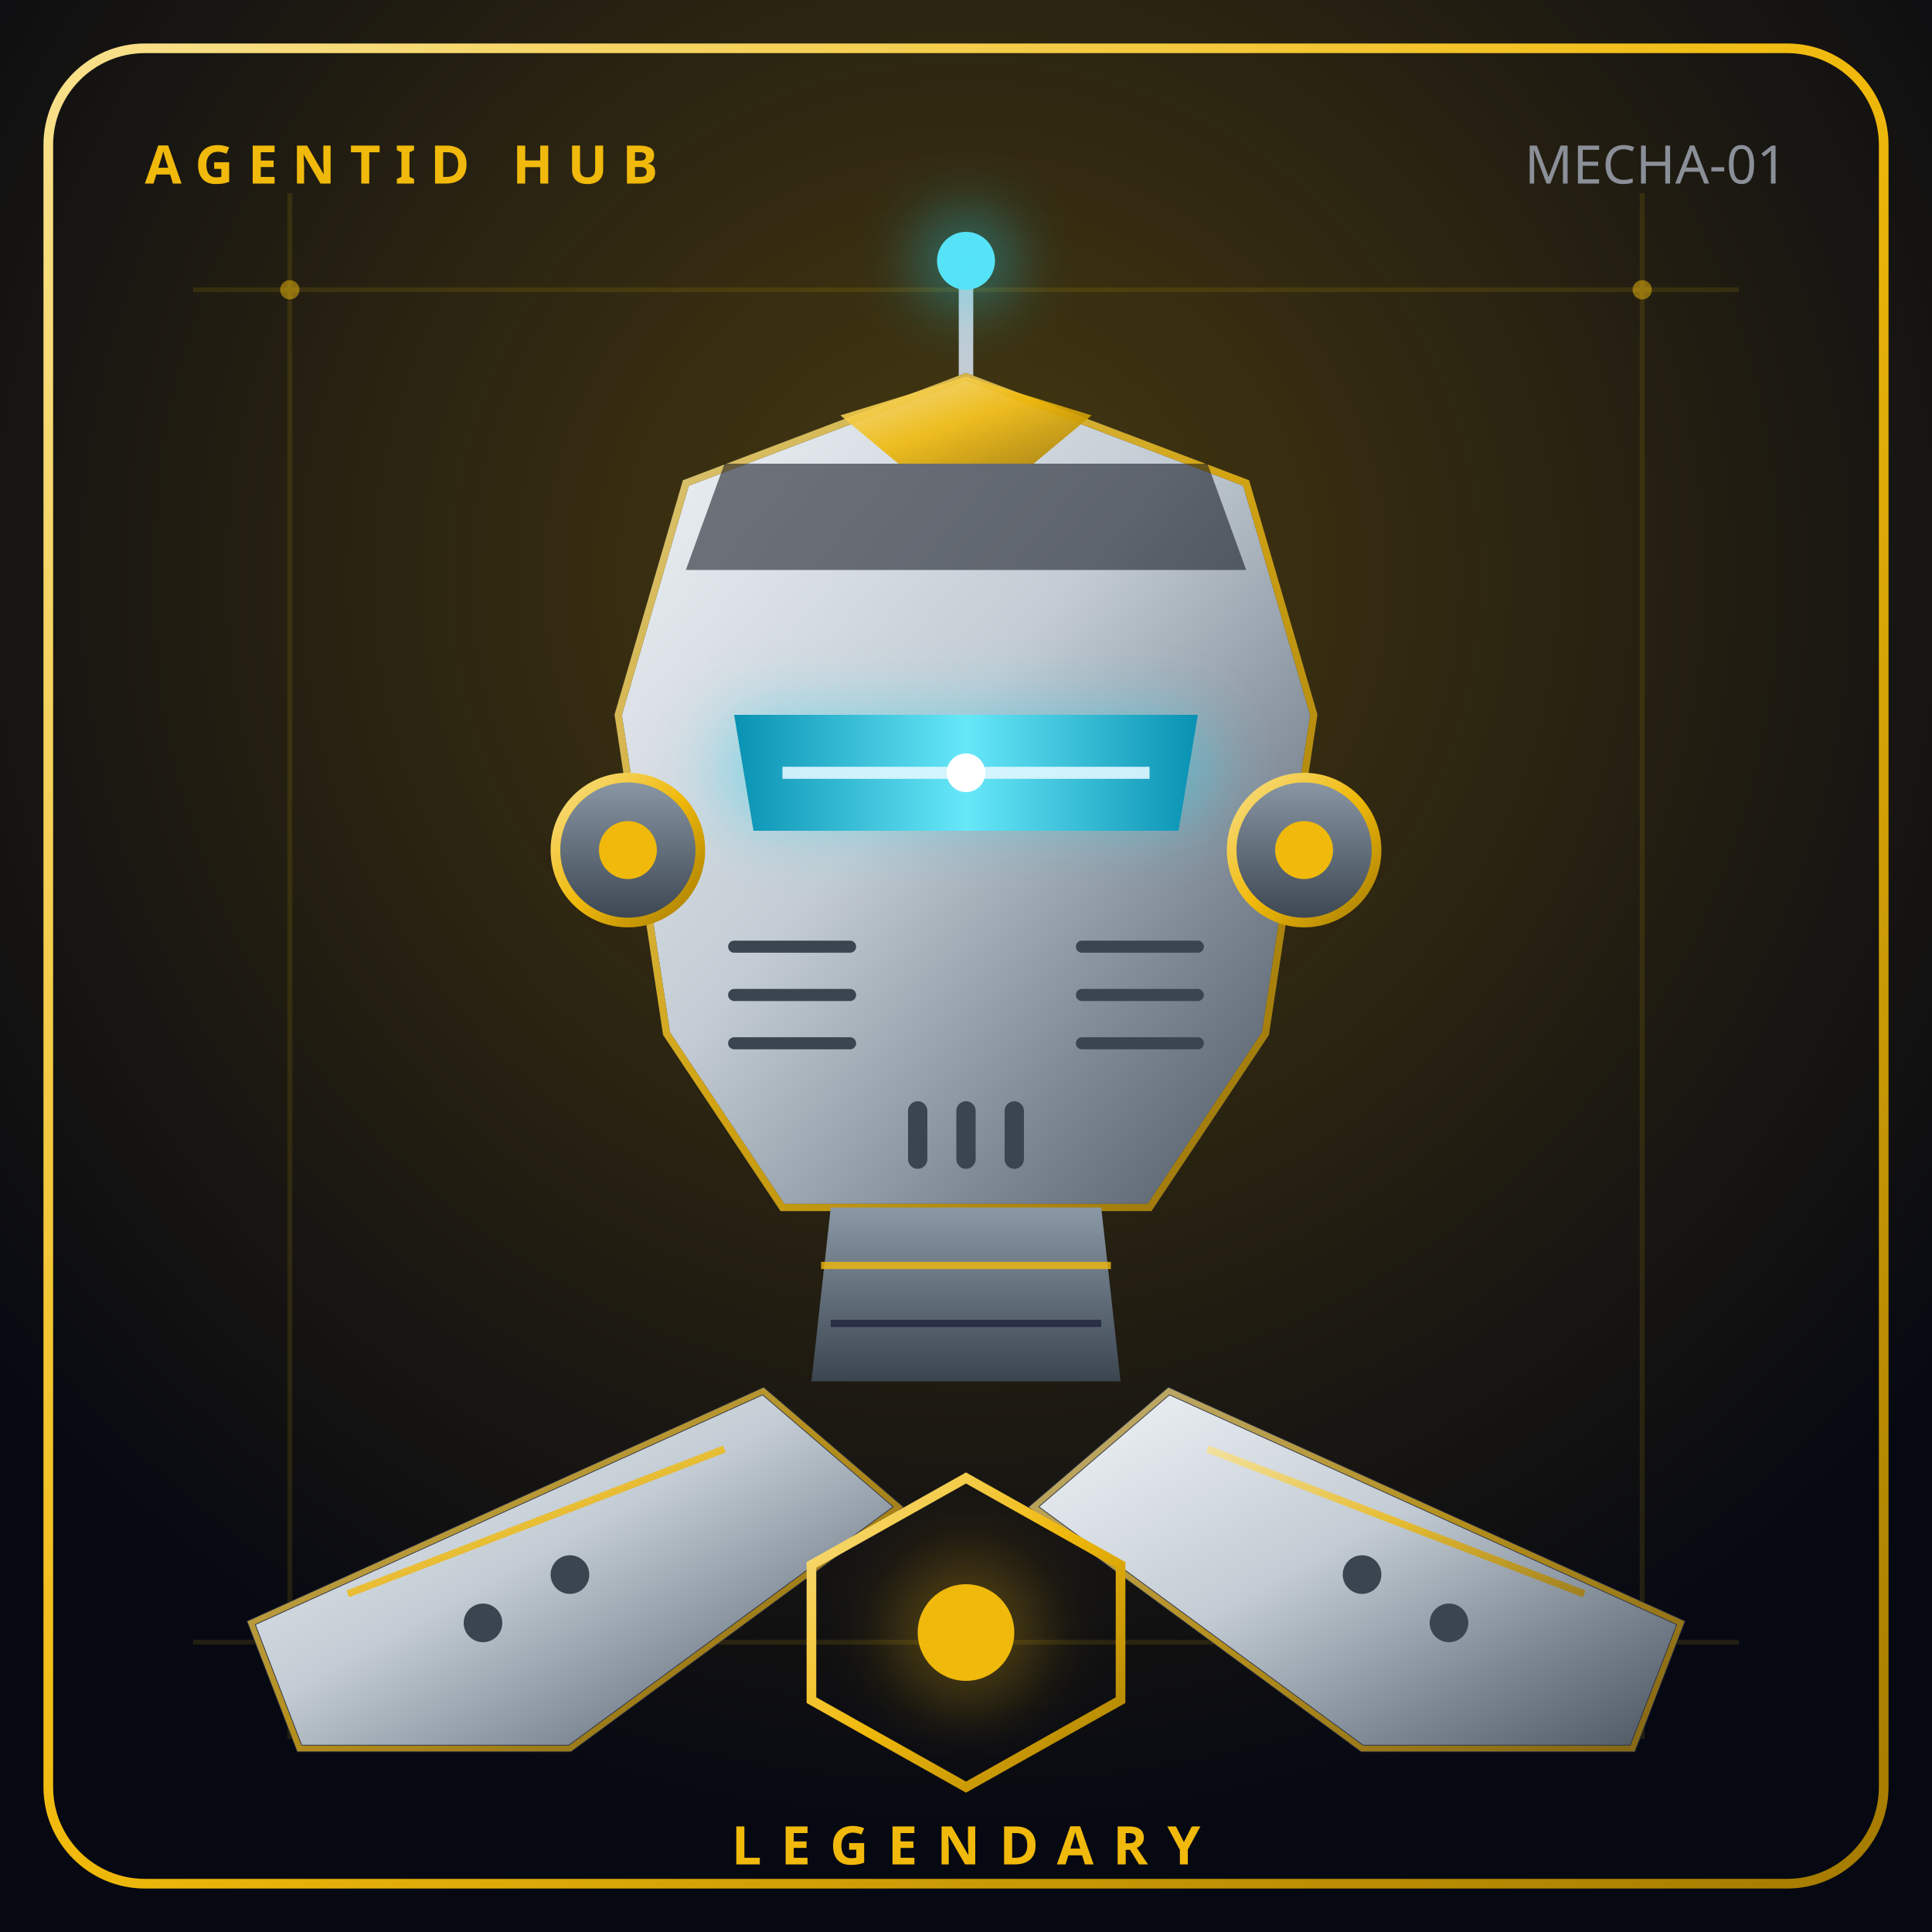
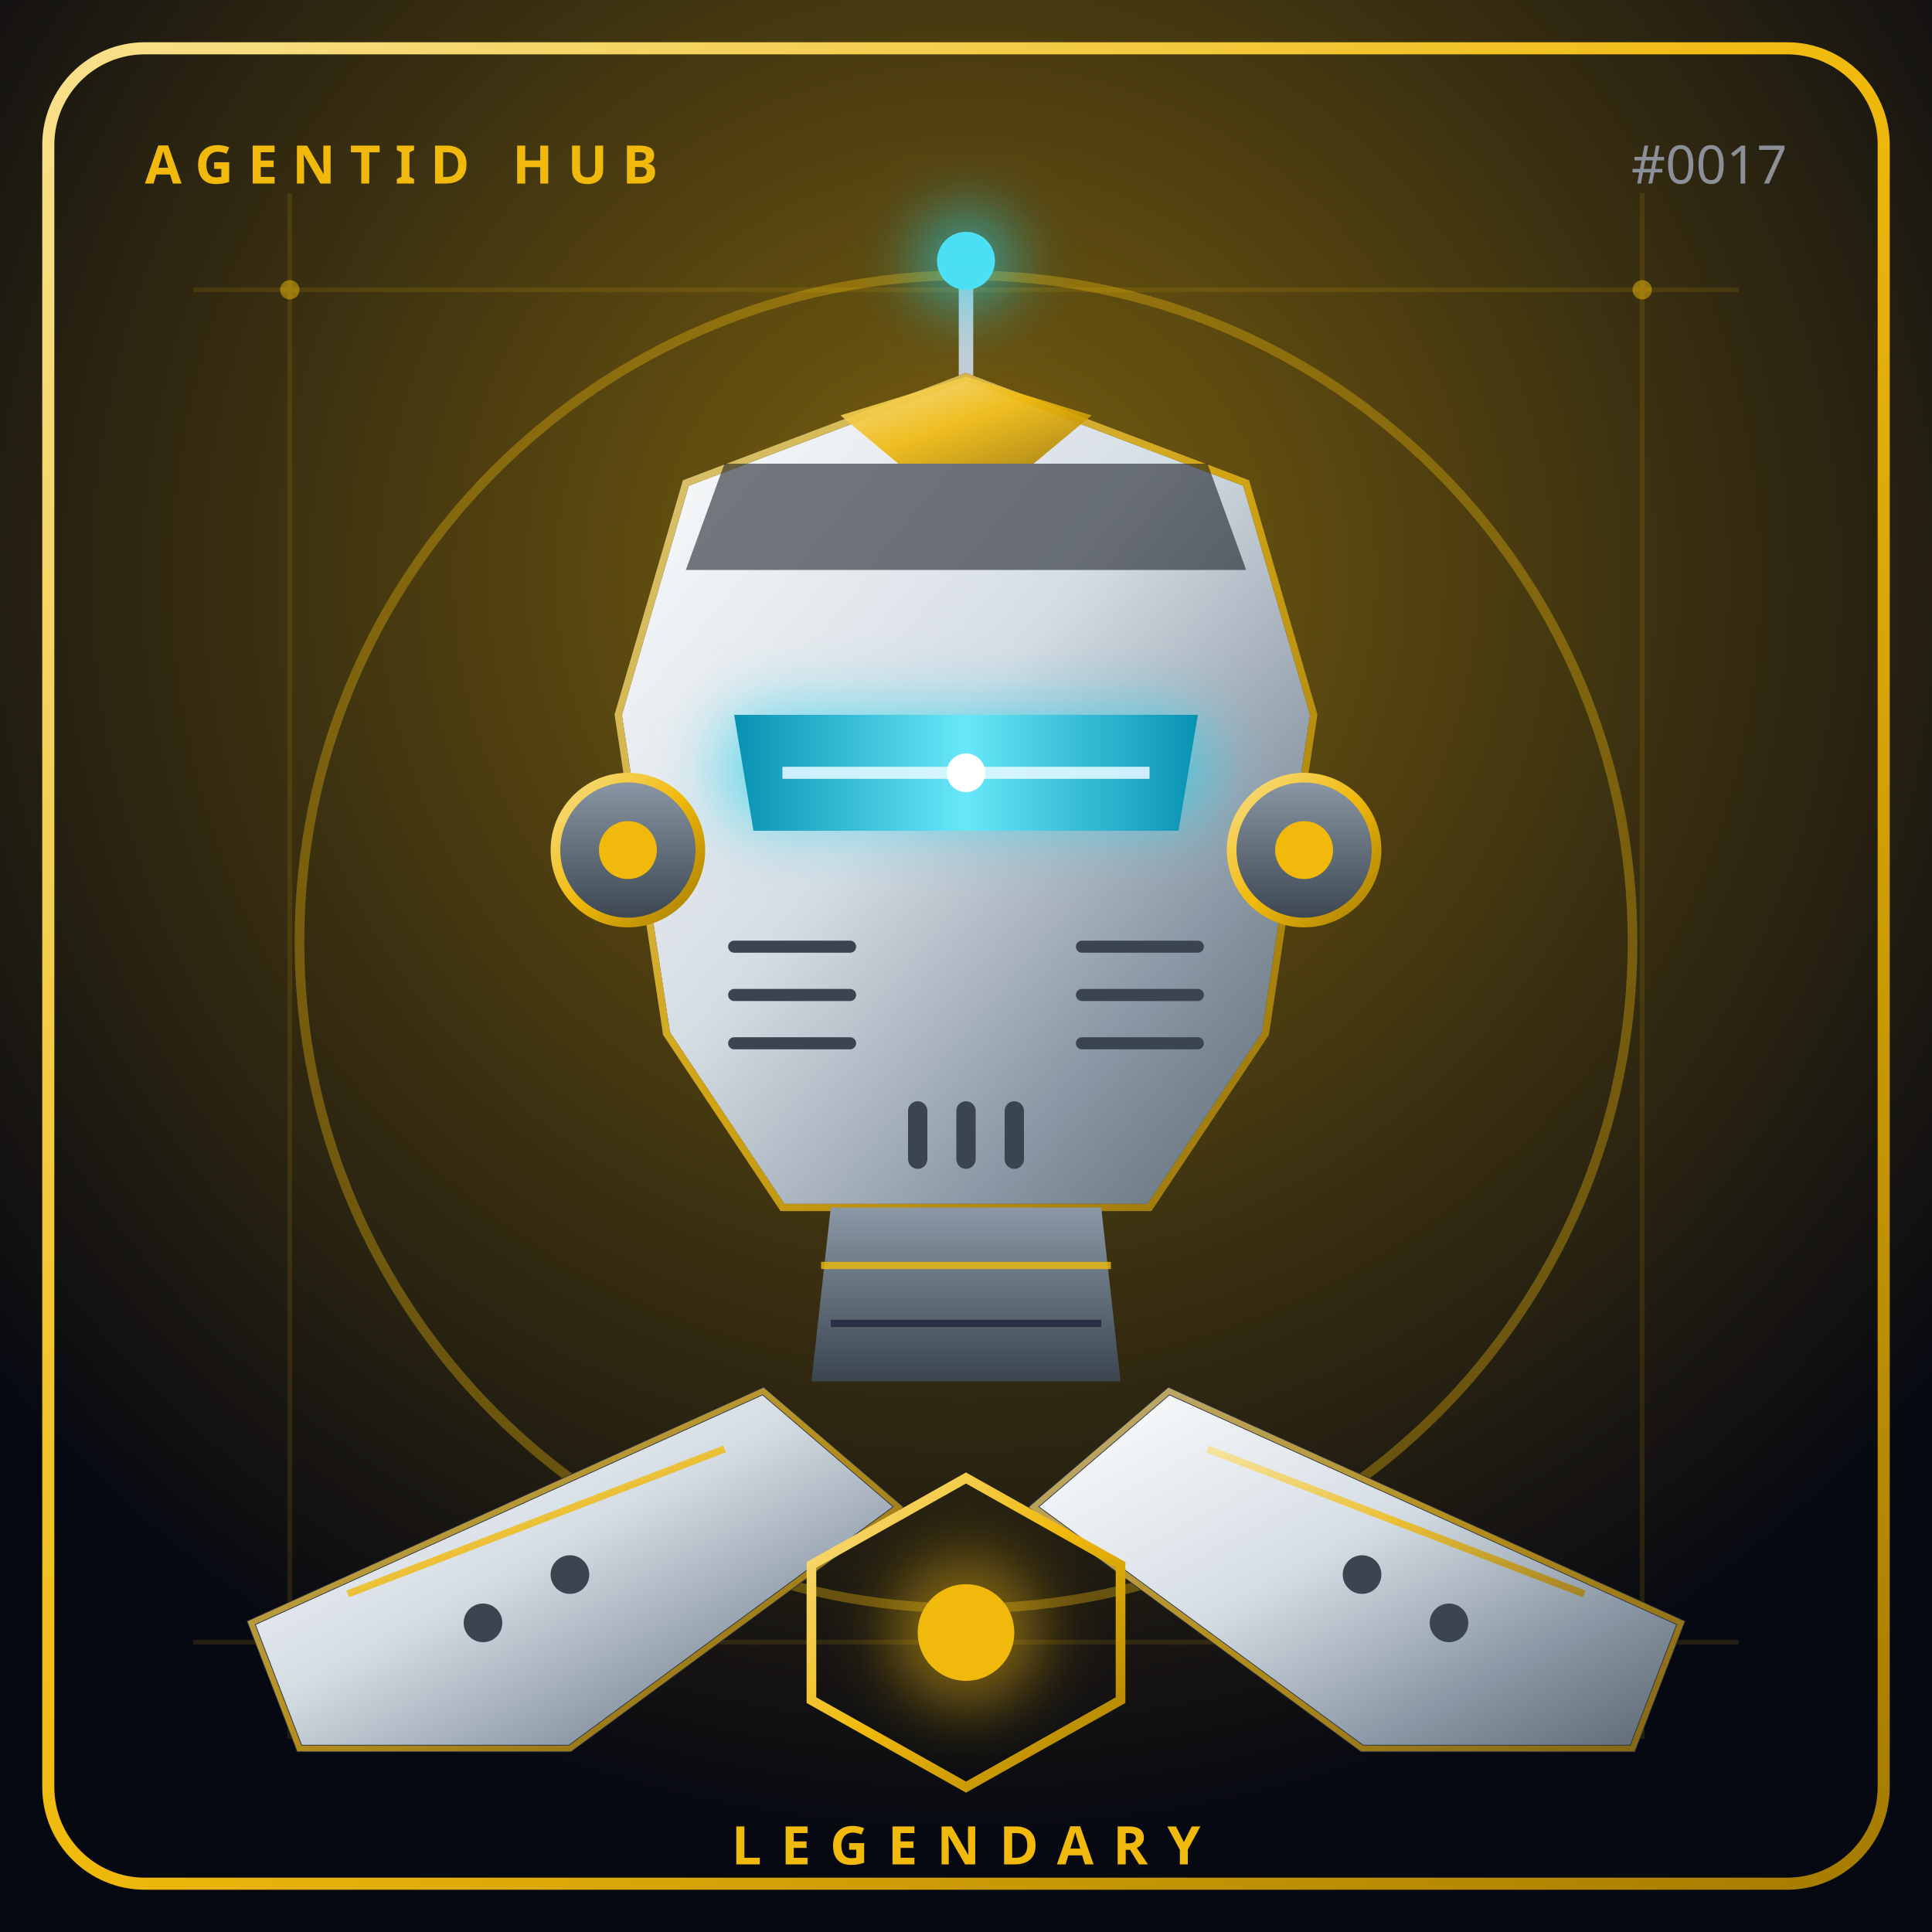
<svg xmlns="http://www.w3.org/2000/svg" width="400" height="400" viewBox="0 0 400 400">
  <defs>
    <linearGradient id="chrome" x1="0" y1="0" x2="1" y2="1">
-       <stop offset="0" stop-color="#f2f5f8" />
-       <stop offset="0.45" stop-color="#c3ccd4" />
-       <stop offset="0.75" stop-color="#7d8894" />
-       <stop offset="1" stop-color="#4a5560" />
+       <stop offset="0" stop-color="#ffffff" />
+       <stop offset="0.45" stop-color="#d5dde4" />
+       <stop offset="0.75" stop-color="#8b98a5" />
+       <stop offset="1" stop-color="#5b6670" />
    </linearGradient>
    <linearGradient id="chromeDark" x1="0" y1="0" x2="0" y2="1">
      <stop offset="0" stop-color="#8b98a5" />
      <stop offset="1" stop-color="#3a4550" />
    </linearGradient>
    <linearGradient id="gold" x1="0" y1="0" x2="1" y2="1">
      <stop offset="0" stop-color="#f8e08a" />
      <stop offset="0.5" stop-color="#f0b90b" />
      <stop offset="1" stop-color="#a67c00" />
    </linearGradient>
    <linearGradient id="visor" x1="0" y1="0" x2="1" y2="0">
      <stop offset="0" stop-color="#0891b2" />
      <stop offset="0.5" stop-color="#67e8f9" />
      <stop offset="1" stop-color="#0891b2" />
    </linearGradient>
    <radialGradient id="glow" cx="0.5" cy="0.3" r="0.65">
-       <stop offset="0" stop-color="#f0b90b" stop-opacity="0.28" />
+       <stop offset="0" stop-color="#f0b90b" stop-opacity="0.5" />
      <stop offset="1" stop-color="#f0b90b" stop-opacity="0" />
    </radialGradient>
    <filter id="soft" x="-60%" y="-60%" width="220%" height="220%">
      <feGaussianBlur stdDeviation="6" />
    </filter>
  </defs>
  <rect width="400" height="400" fill="#070912" />
  <rect width="400" height="400" fill="url(#glow)" />
+   <circle cx="200" cy="195" r="138" fill="none" stroke="#f0b90b" stroke-width="2" opacity="0.35" />
  <g stroke="#f0b90b" stroke-width="1" opacity="0.12">
    <line x1="40" y1="60" x2="360" y2="60" />
    <line x1="40" y1="340" x2="360" y2="340" />
    <line x1="60" y1="40" x2="60" y2="360" />
    <line x1="340" y1="40" x2="340" y2="360" />
  </g>
  <circle cx="60" cy="60" r="2" fill="#f0b90b" opacity="0.5" />
  <circle cx="340" cy="60" r="2" fill="#f0b90b" opacity="0.5" />
  <circle cx="60" cy="340" r="2" fill="#f0b90b" opacity="0.35" />
  <circle cx="340" cy="340" r="2" fill="#f0b90b" opacity="0.35" />
-   <rect x="10" y="10" width="380" height="380" rx="20" fill="none" stroke="url(#gold)" stroke-width="2" />
+   <rect x="10" y="10" width="380" height="380" rx="20" fill="none" stroke="url(#gold)" stroke-width="2.5" />
  <text x="30" y="38" font-size="11" letter-spacing="3" fill="#f0b90b" font-family="sans-serif" font-weight="bold">AGENTID HUB</text>
-   <text x="370" y="38" font-size="11" fill="#8a8f98" text-anchor="end" font-family="sans-serif">MECHA-01</text>
+   <text x="370" y="38" font-size="11" fill="#8a8f98" text-anchor="end" font-family="sans-serif">#0017</text>
  <line x1="200" y1="58" x2="200" y2="88" stroke="#c3ccd4" stroke-width="3" />
  <circle cx="200" cy="54" r="6" fill="#67e8f9" />
-   <circle cx="200" cy="54" r="11" fill="#22d3ee" opacity="0.35" filter="url(#soft)" />
+   <circle cx="200" cy="54" r="11" fill="#22d3ee" opacity="0.55" filter="url(#soft)" />
  <polygon points="200,78 258,100 272,148 262,214 238,250 162,250 138,214 128,148 142,100" fill="url(#chrome)" stroke="#2a2f45" stroke-width="1.5" />
  <polygon points="200,78 258,100 272,148 262,214 238,250 162,250 138,214 128,148 142,100" fill="none" stroke="url(#gold)" stroke-width="1.5" opacity="0.85" />
  <polygon points="150,96 250,96 258,118 142,118" fill="#0b0e1a" opacity="0.55" />
  <polygon points="200,78 226,86 214,96 186,96 174,86" fill="url(#gold)" opacity="0.9" />
-   <rect x="148" y="146" width="104" height="26" rx="12" fill="#22d3ee" opacity="0.35" filter="url(#soft)" />
+   <rect x="148" y="146" width="104" height="26" rx="12" fill="#22d3ee" opacity="0.55" filter="url(#soft)" />
  <polygon points="152,148 248,148 244,172 156,172" fill="url(#visor)" />
  <line x1="162" y1="160" x2="238" y2="160" stroke="#e0f7ff" stroke-width="2.5" opacity="0.9" />
  <circle cx="200" cy="160" r="4" fill="#ffffff" />
  <g stroke="#3a4550" stroke-width="2.5" stroke-linecap="round">
    <line x1="152" y1="196" x2="176" y2="196" />
    <line x1="152" y1="206" x2="176" y2="206" />
    <line x1="152" y1="216" x2="176" y2="216" />
    <line x1="224" y1="196" x2="248" y2="196" />
    <line x1="224" y1="206" x2="248" y2="206" />
    <line x1="224" y1="216" x2="248" y2="216" />
  </g>
  <g fill="#3a4550">
    <rect x="188" y="228" width="4" height="14" rx="2" />
    <rect x="198" y="228" width="4" height="14" rx="2" />
    <rect x="208" y="228" width="4" height="14" rx="2" />
  </g>
  <circle cx="130" cy="176" r="15" fill="url(#chromeDark)" stroke="url(#gold)" stroke-width="2" />
  <circle cx="130" cy="176" r="6" fill="#f0b90b" />
  <circle cx="270" cy="176" r="15" fill="url(#chromeDark)" stroke="url(#gold)" stroke-width="2" />
  <circle cx="270" cy="176" r="6" fill="#f0b90b" />
  <polygon points="172,250 228,250 232,286 168,286" fill="url(#chromeDark)" />
  <line x1="170" y1="262" x2="230" y2="262" stroke="#f0b90b" stroke-width="1.5" opacity="0.8" />
  <line x1="172" y1="274" x2="228" y2="274" stroke="#2a2f45" stroke-width="1.5" />
  <polygon points="52,336 158,288 186,312 118,362 62,362" fill="url(#chrome)" stroke="#2a2f45" stroke-width="1.5" />
  <polygon points="348,336 242,288 214,312 282,362 338,362" fill="url(#chrome)" stroke="#2a2f45" stroke-width="1.5" />
  <line x1="72" y1="330" x2="150" y2="300" stroke="url(#gold)" stroke-width="1.5" opacity="0.8" />
  <line x1="328" y1="330" x2="250" y2="300" stroke="url(#gold)" stroke-width="1.5" opacity="0.8" />
  <circle cx="100" cy="336" r="4" fill="#3a4550" />
  <circle cx="300" cy="336" r="4" fill="#3a4550" />
  <circle cx="118" cy="326" r="4" fill="#3a4550" />
  <circle cx="282" cy="326" r="4" fill="#3a4550" />
  <polygon points="52,336 158,288 186,312 118,362 62,362" fill="none" stroke="url(#gold)" stroke-width="1.2" opacity="0.7" />
  <polygon points="348,336 242,288 214,312 282,362 338,362" fill="none" stroke="url(#gold)" stroke-width="1.2" opacity="0.7" />
  <polygon points="200,306 232,324 232,352 200,370 168,352 168,324" fill="none" stroke="url(#gold)" stroke-width="2" />
  <circle cx="200" cy="338" r="10" fill="#f0b90b" />
-   <circle cx="200" cy="338" r="16" fill="#f0b90b" opacity="0.25" filter="url(#soft)" />
+   <circle cx="200" cy="338" r="16" fill="#f0b90b" opacity="0.45" filter="url(#soft)" />
  <text x="200" y="386" font-size="11" letter-spacing="4" text-anchor="middle" fill="#f0b90b" font-family="sans-serif" font-weight="bold">LEGENDARY</text>
</svg>
